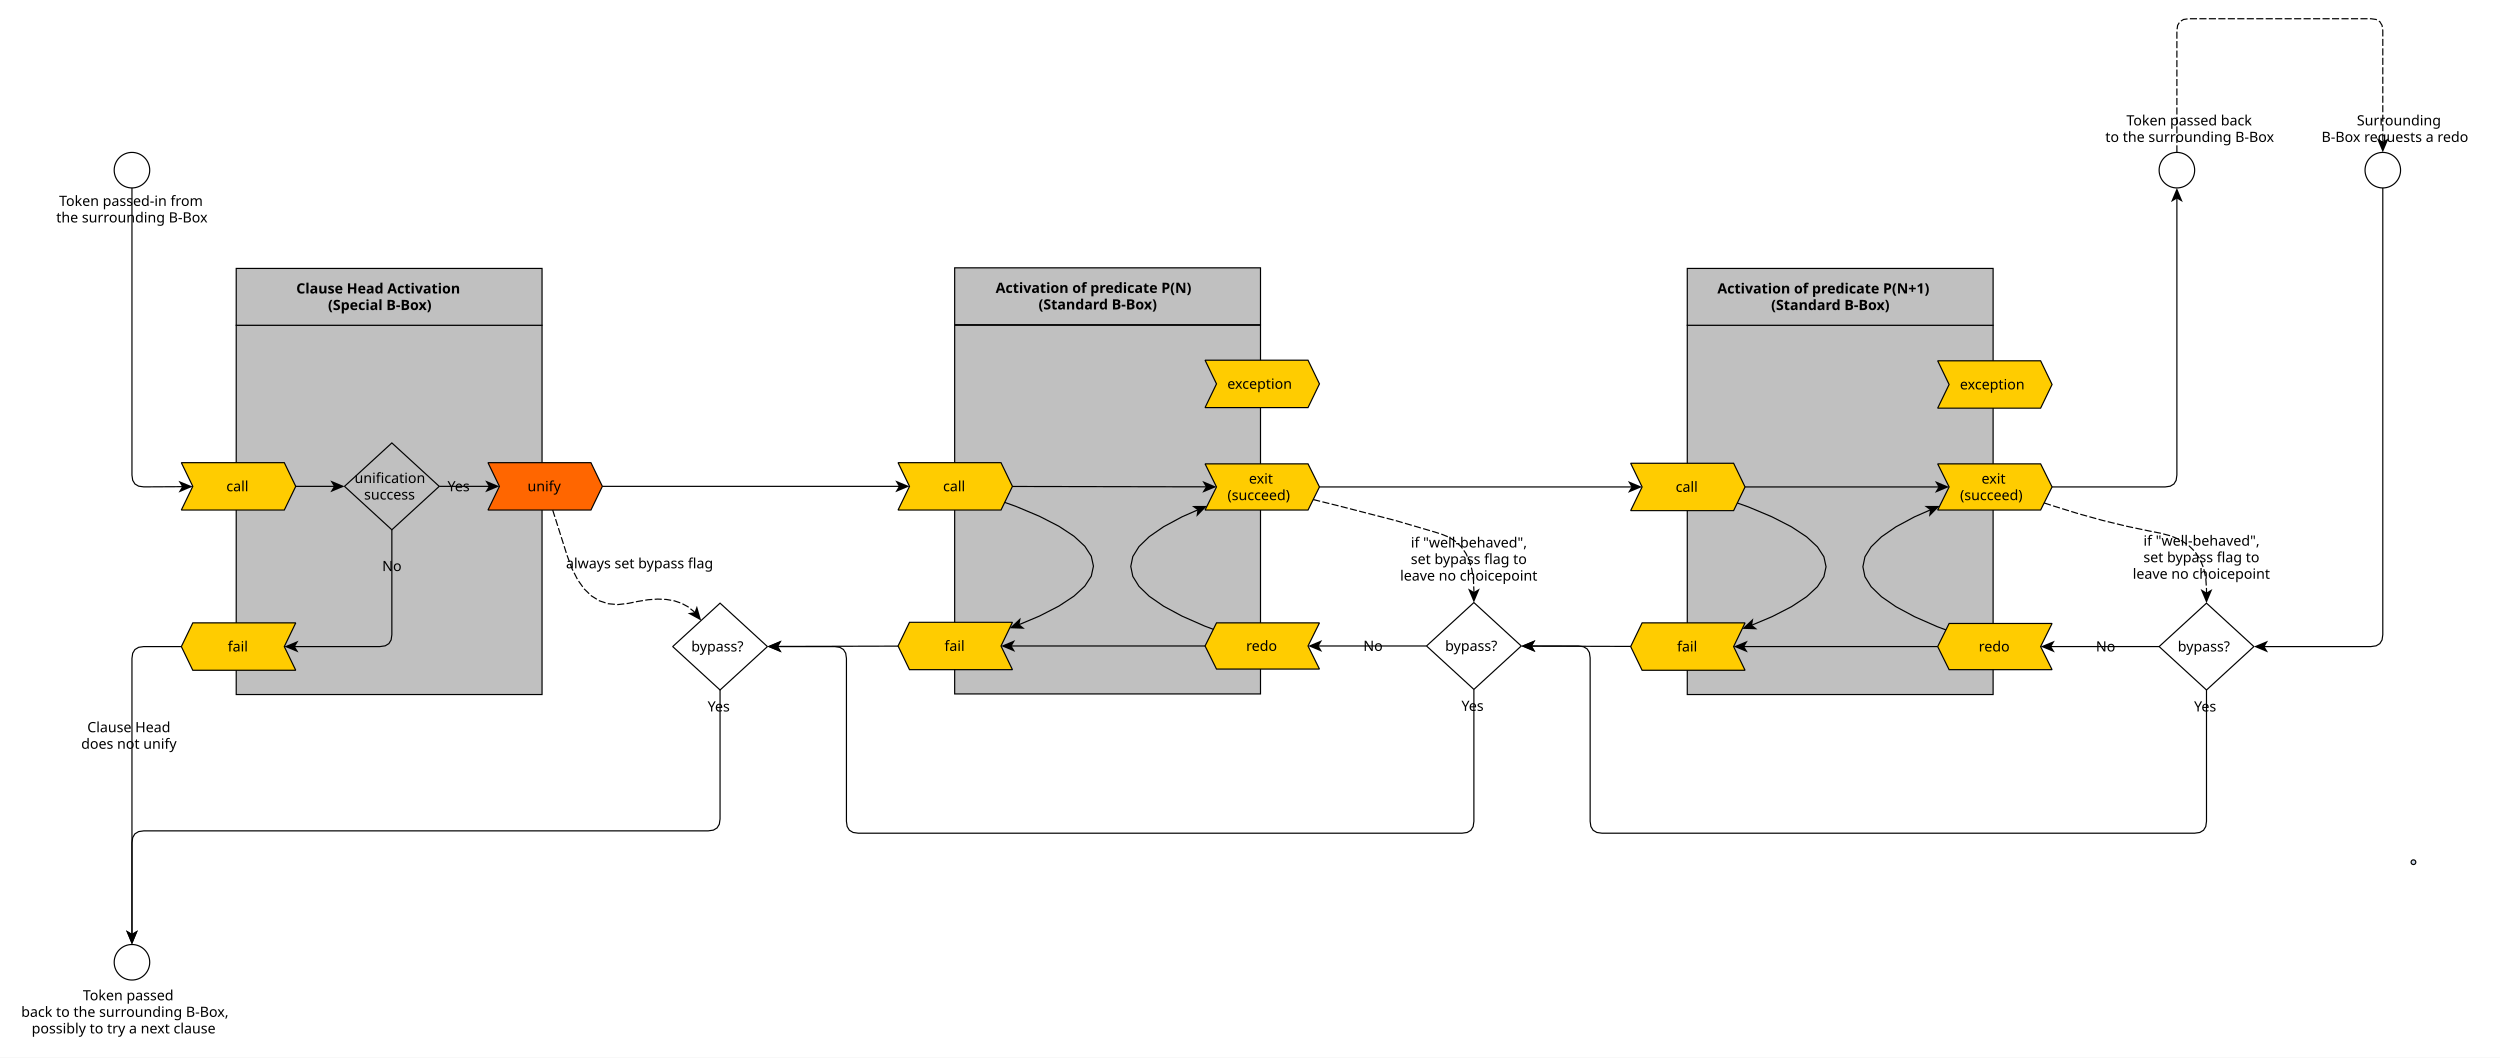
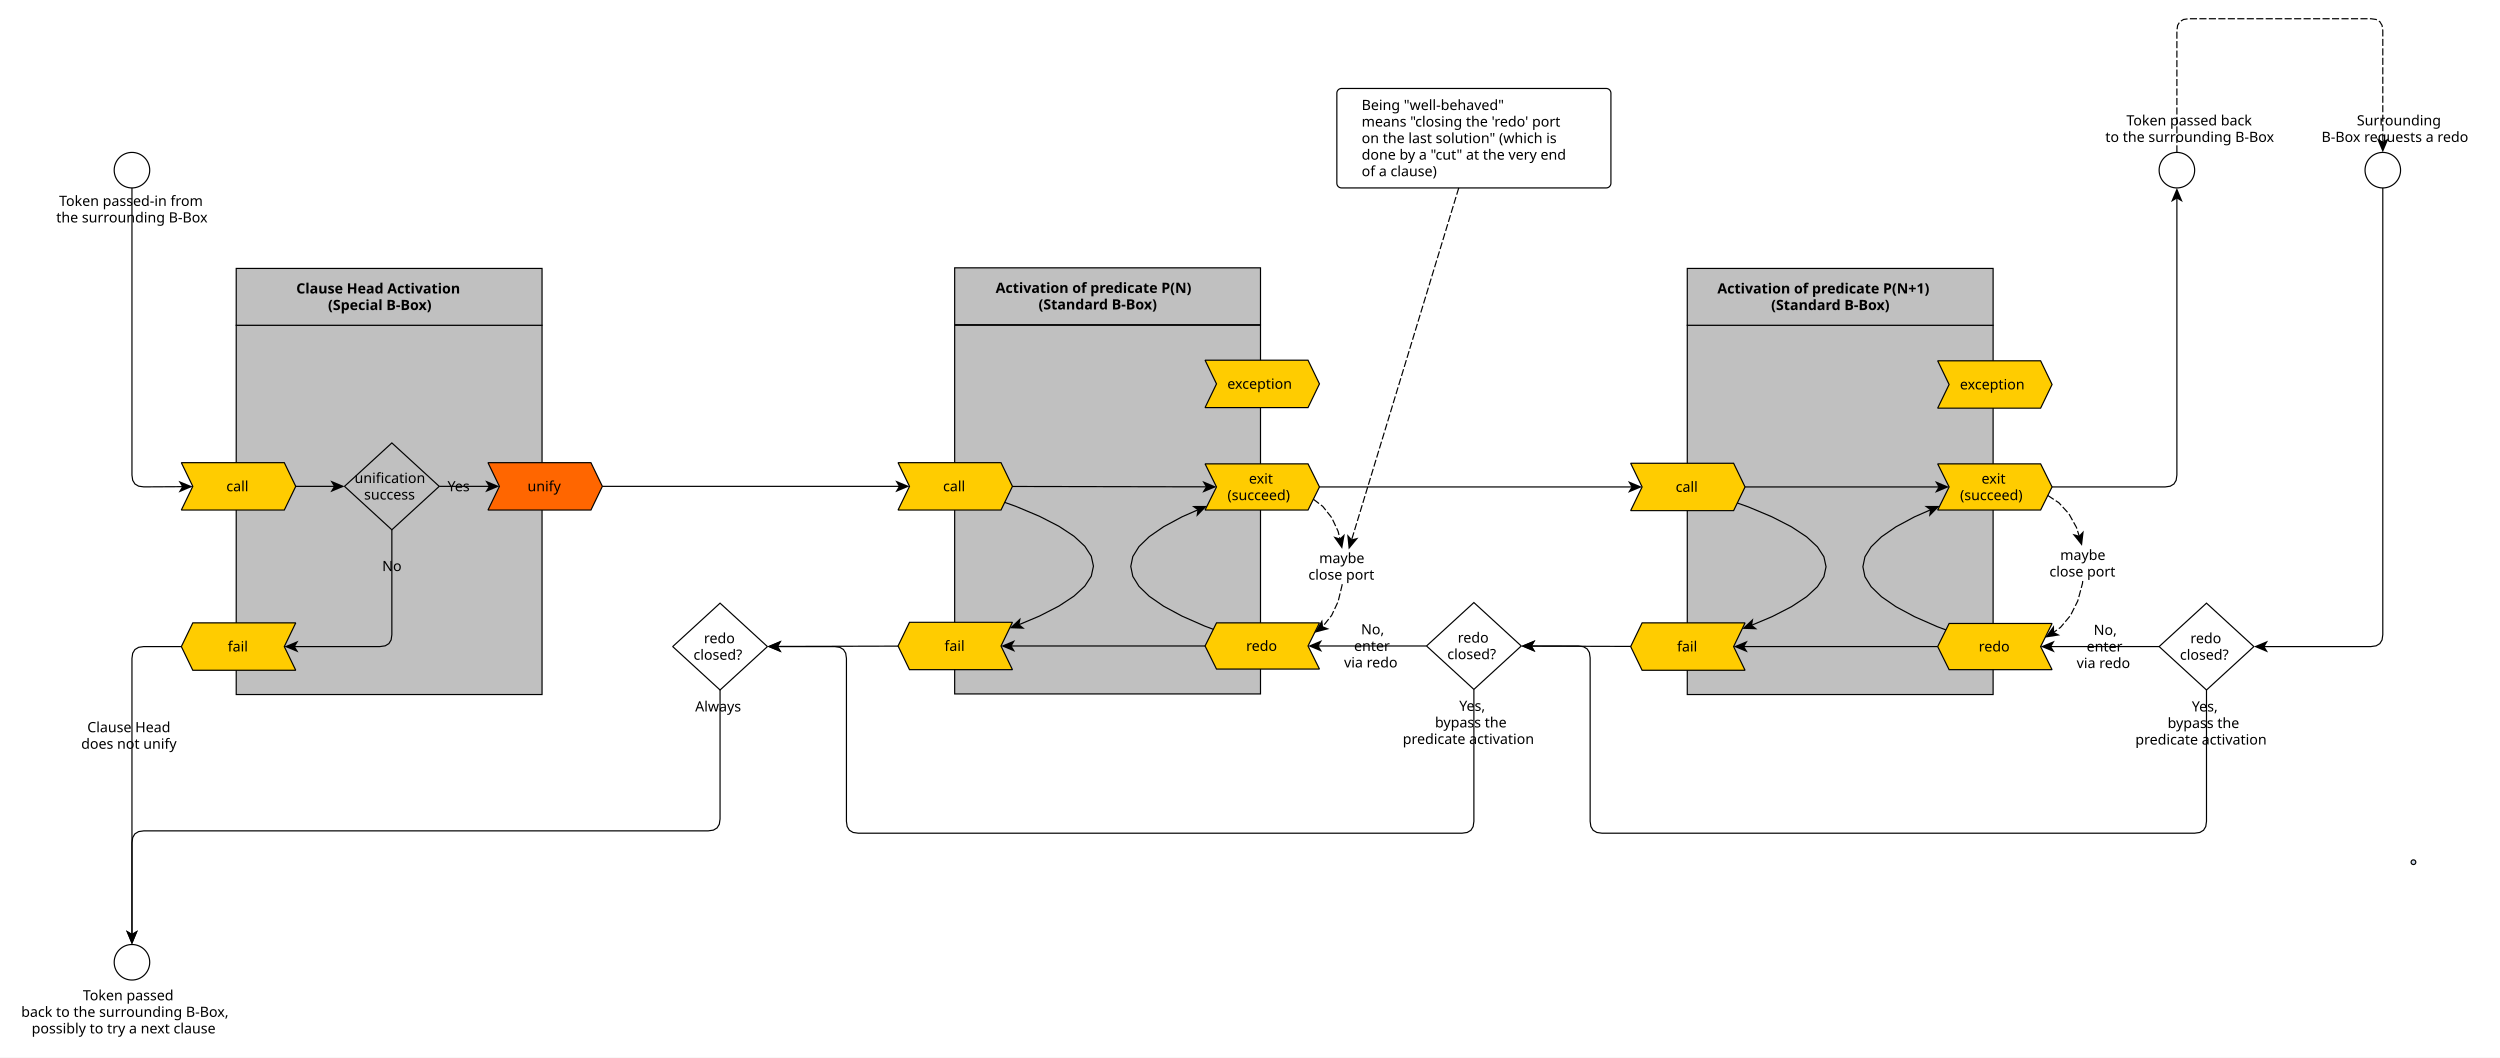
<svg xmlns="http://www.w3.org/2000/svg" fill-opacity="1" color-rendering="auto" color-interpolation="auto" text-rendering="auto" stroke="black" stroke-linecap="square" width="2111" stroke-miterlimit="10" shape-rendering="auto" stroke-opacity="1" fill="black" stroke-dasharray="none" font-weight="normal" stroke-width="1" height="893" font-family="'Dialog'" font-style="normal" stroke-linejoin="miter" font-size="12px" stroke-dashoffset="0" image-rendering="auto">
  <defs id="genericDefs" />
  <g>
    <defs id="defs1">
      <linearGradient x1="457.12" gradientUnits="userSpaceOnUse" x2="715.367" y1="-833.341" y2="-522.035" id="linearGradient1" spreadMethod="reflect">
        <stop stop-opacity="1" stop-color="silver" offset="0%" />
        <stop stop-opacity="1" stop-color="silver" offset="100%" />
      </linearGradient>
      <linearGradient x1="457.12" gradientUnits="userSpaceOnUse" x2="715.367" y1="-881.841" y2="-833.841" id="linearGradient2" spreadMethod="reflect">
        <stop stop-opacity="1" stop-color="silver" offset="0%" />
        <stop stop-opacity="1" stop-color="silver" offset="100%" />
      </linearGradient>
      <linearGradient x1="1679.421" gradientUnits="userSpaceOnUse" x2="1698.421" y1="-381.962" y2="-377.962" id="linearGradient3" spreadMethod="reflect">
        <stop stop-opacity="1" stop-color="rgb(232,238,247)" offset="0%" />
        <stop stop-opacity="1" stop-color="rgb(183,201,227)" offset="100%" />
      </linearGradient>
      <linearGradient x1="-149.541" gradientUnits="userSpaceOnUse" x2="108.706" y1="-833.341" y2="-521.535" id="linearGradient4" spreadMethod="reflect">
        <stop stop-opacity="1" stop-color="silver" offset="0%" />
        <stop stop-opacity="1" stop-color="silver" offset="100%" />
      </linearGradient>
      <linearGradient x1="-149.541" gradientUnits="userSpaceOnUse" x2="108.706" y1="-881.341" y2="-833.341" id="linearGradient5" spreadMethod="reflect">
        <stop stop-opacity="1" stop-color="silver" offset="0%" />
        <stop stop-opacity="1" stop-color="silver" offset="100%" />
      </linearGradient>
      <linearGradient x1="1075.733" gradientUnits="userSpaceOnUse" x2="1333.98" y1="-833.341" y2="-521.535" id="linearGradient6" spreadMethod="reflect">
        <stop stop-opacity="1" stop-color="silver" offset="0%" />
        <stop stop-opacity="1" stop-color="silver" offset="100%" />
      </linearGradient>
      <linearGradient x1="1075.733" gradientUnits="userSpaceOnUse" x2="1333.98" y1="-881.341" y2="-833.341" id="linearGradient7" spreadMethod="reflect">
        <stop stop-opacity="1" stop-color="silver" offset="0%" />
        <stop stop-opacity="1" stop-color="silver" offset="100%" />
      </linearGradient>
      <clipPath clipPathUnits="userSpaceOnUse" id="clipPath1">
        <path d="M0 0 L2111 0 L2111 893 L0 893 L0 0 Z" />
      </clipPath>
      <clipPath clipPathUnits="userSpaceOnUse" id="clipPath2">
        <path d="M-349 -1108 L1762 -1108 L1762 -215 L-349 -215 L-349 -1108 Z" />
      </clipPath>
    </defs>
    <g fill="white" text-rendering="geometricPrecision" shape-rendering="geometricPrecision" transform="translate(349,1108)" stroke="white">
      <rect x="-349" width="2111" height="893" y="-1108" clip-path="url(#clipPath2)" stroke="none" />
    </g>
    <g fill="url(#linearGradient1)" text-rendering="geometricPrecision" shape-rendering="geometricPrecision" transform="matrix(1,0,0,1,349,1108)" stroke="url(#linearGradient1)">
      <path d="M457.12 -833.341 L715.367 -833.341 L715.367 -522.035 L457.12 -522.035 Z" stroke="none" clip-path="url(#clipPath2)" />
    </g>
    <g text-rendering="geometricPrecision" stroke-miterlimit="1.45" shape-rendering="geometricPrecision" transform="matrix(1,0,0,1,349,1108)" stroke-linecap="butt">
      <path fill="none" d="M457.12 -833.341 L715.367 -833.341 L715.367 -522.035 L457.12 -522.035 Z" clip-path="url(#clipPath2)" />
    </g>
    <g fill="url(#linearGradient2)" text-rendering="geometricPrecision" shape-rendering="geometricPrecision" transform="matrix(1,0,0,1,349,1108)" stroke="url(#linearGradient2)">
      <path d="M457.12 -881.841 L715.367 -881.841 L715.367 -833.841 L457.12 -833.841 Z" stroke="none" clip-path="url(#clipPath2)" />
    </g>
    <g text-rendering="geometricPrecision" stroke-miterlimit="1.45" shape-rendering="geometricPrecision" transform="matrix(1,0,0,1,349,1108)" stroke-linecap="butt">
      <path fill="none" d="M457.12 -881.841 L715.367 -881.841 L715.367 -833.841 L457.12 -833.841 Z" clip-path="url(#clipPath2)" />
      <text x="491.72" y="-860.671" clip-path="url(#clipPath2)" font-family="sans-serif" stroke="none" font-weight="bold" xml:space="preserve">Activation of predicate P(N)</text>
      <text x="527.934" y="-846.702" clip-path="url(#clipPath2)" font-family="sans-serif" stroke="none" font-weight="bold" xml:space="preserve">(Standard B-Box)</text>
    </g>
    <g fill="url(#linearGradient3)" text-rendering="geometricPrecision" shape-rendering="geometricPrecision" transform="matrix(1,0,0,1,349,1108)" stroke="url(#linearGradient3)">
      <circle r="2" clip-path="url(#clipPath2)" cx="1688.921" cy="-379.962" stroke="none" />
    </g>
    <g text-rendering="geometricPrecision" stroke-miterlimit="1.45" shape-rendering="geometricPrecision" transform="matrix(1,0,0,1,349,1108)" stroke-linecap="butt">
      <circle fill="none" r="2" clip-path="url(#clipPath2)" cx="1688.921" cy="-379.962" />
    </g>
    <g fill="url(#linearGradient4)" text-rendering="geometricPrecision" shape-rendering="geometricPrecision" transform="matrix(1,0,0,1,349,1108)" stroke="url(#linearGradient4)">
      <path d="M-149.541 -833.341 L108.706 -833.341 L108.706 -521.535 L-149.541 -521.535 Z" stroke="none" clip-path="url(#clipPath2)" />
    </g>
    <g text-rendering="geometricPrecision" stroke-miterlimit="1.45" shape-rendering="geometricPrecision" transform="matrix(1,0,0,1,349,1108)" stroke-linecap="butt">
      <path fill="none" d="M-149.541 -833.341 L108.706 -833.341 L108.706 -521.535 L-149.541 -521.535 Z" clip-path="url(#clipPath2)" />
    </g>
    <g fill="url(#linearGradient5)" text-rendering="geometricPrecision" shape-rendering="geometricPrecision" transform="matrix(1,0,0,1,349,1108)" stroke="url(#linearGradient5)">
      <path d="M-149.541 -881.341 L108.706 -881.341 L108.706 -833.341 L-149.541 -833.341 Z" stroke="none" clip-path="url(#clipPath2)" />
    </g>
    <g text-rendering="geometricPrecision" stroke-miterlimit="1.45" shape-rendering="geometricPrecision" transform="matrix(1,0,0,1,349,1108)" stroke-linecap="butt">
      <path fill="none" d="M-149.541 -881.341 L108.706 -881.341 L108.706 -833.341 L-149.541 -833.341 Z" clip-path="url(#clipPath2)" />
      <text x="-98.854" y="-860.171" clip-path="url(#clipPath2)" font-family="sans-serif" stroke="none" font-weight="bold" xml:space="preserve">Clause Head Activation</text>
      <text x="-72.024" y="-846.202" clip-path="url(#clipPath2)" font-family="sans-serif" stroke="none" font-weight="bold" xml:space="preserve">(Special B-Box)</text>
    </g>
    <g fill="rgb(255,102,0)" text-rendering="geometricPrecision" shape-rendering="geometricPrecision" transform="matrix(1,0,0,1,349,1108)" stroke="rgb(255,102,0)">
      <path d="M63.048 -717.322 L149.982 -717.322 L159.641 -697.322 L149.982 -677.322 L63.048 -677.322 L72.707 -697.322 Z" fill-rule="evenodd" clip-path="url(#clipPath2)" stroke="none" />
    </g>
    <g text-rendering="geometricPrecision" stroke-miterlimit="1.45" shape-rendering="geometricPrecision" transform="matrix(1,0,0,1,349,1108)" stroke-linecap="butt">
      <path fill="none" d="M63.048 -717.322 L149.982 -717.322 L159.641 -697.322 L149.982 -677.322 L63.048 -677.322 L72.707 -697.322 Z" fill-rule="evenodd" clip-path="url(#clipPath2)" />
      <text x="96.409" xml:space="preserve" y="-693.168" clip-path="url(#clipPath2)" font-family="sans-serif" stroke="none">unify</text>
    </g>
    <g fill="rgb(255,204,0)" text-rendering="geometricPrecision" shape-rendering="geometricPrecision" transform="matrix(1,0,0,1,349,1108)" stroke="rgb(255,204,0)">
      <path d="M-195.873 -717.322 L-108.939 -717.322 L-99.279 -697.322 L-108.939 -677.322 L-195.873 -677.322 L-186.213 -697.322 Z" fill-rule="evenodd" clip-path="url(#clipPath2)" stroke="none" />
    </g>
    <g text-rendering="geometricPrecision" stroke-miterlimit="1.45" shape-rendering="geometricPrecision" transform="matrix(1,0,0,1,349,1108)" stroke-linecap="butt">
      <path fill="none" d="M-195.873 -717.322 L-108.939 -717.322 L-99.279 -697.322 L-108.939 -677.322 L-195.873 -677.322 L-186.213 -697.322 Z" fill-rule="evenodd" clip-path="url(#clipPath2)" />
      <text x="-157.886" xml:space="preserve" y="-693.168" clip-path="url(#clipPath2)" font-family="sans-serif" stroke="none">call</text>
    </g>
    <g fill="rgb(255,204,0)" text-rendering="geometricPrecision" shape-rendering="geometricPrecision" transform="matrix(1,0,0,1,349,1108)" stroke="rgb(255,204,0)">
      <path d="M-186.213 -582.032 L-99.279 -582.032 L-108.939 -562.032 L-99.279 -542.032 L-186.213 -542.032 L-195.873 -562.032 Z" fill-rule="evenodd" clip-path="url(#clipPath2)" stroke="none" />
    </g>
    <g text-rendering="geometricPrecision" stroke-miterlimit="1.45" shape-rendering="geometricPrecision" transform="matrix(1,0,0,1,349,1108)" stroke-linecap="butt">
      <path fill="none" d="M-186.213 -582.032 L-99.279 -582.032 L-108.939 -562.032 L-99.279 -542.032 L-186.213 -542.032 L-195.873 -562.032 Z" fill-rule="evenodd" clip-path="url(#clipPath2)" />
      <text x="-156.699" xml:space="preserve" y="-557.878" clip-path="url(#clipPath2)" font-family="sans-serif" stroke="none">fail</text>
      <circle fill="none" r="15" clip-path="url(#clipPath2)" cx="-237.577" cy="-964.306" />
      <circle fill="none" r="15" clip-path="url(#clipPath2)" cx="-237.577" cy="-295.457" />
      <text x="-279.027" xml:space="preserve" y="-263.318" clip-path="url(#clipPath2)" font-family="sans-serif" stroke="none">Token passed</text>
      <text x="-331.087" xml:space="preserve" y="-249.35" clip-path="url(#clipPath2)" font-family="sans-serif" stroke="none">back to the surrounding B-Box,</text>
      <text x="-322.269" xml:space="preserve" y="-235.381" clip-path="url(#clipPath2)" font-family="sans-serif" stroke="none">possibly to try a next clause</text>
    </g>
    <g text-rendering="geometricPrecision" stroke-miterlimit="1.45" shape-rendering="geometricPrecision" transform="matrix(1,0,0,1,349,1108)" stroke-linecap="butt">
      <path fill="none" d="M259.011 -598.701 L299.011 -562.032 L259.011 -525.364 L219.011 -562.032 Z" clip-path="url(#clipPath2)" />
-       <text x="234.73" xml:space="preserve" y="-557.878" clip-path="url(#clipPath2)" font-family="sans-serif" stroke="none">bypass?</text>
+       <text x="245.374" xml:space="preserve" y="-564.862" clip-path="url(#clipPath2)" font-family="sans-serif" stroke="none">redo</text>
+       <text x="236.564" xml:space="preserve" y="-550.894" clip-path="url(#clipPath2)" font-family="sans-serif" stroke="none">closed?</text>
    </g>
    <g fill="rgb(255,204,0)" text-rendering="geometricPrecision" shape-rendering="geometricPrecision" transform="matrix(1,0,0,1,349,1108)" stroke="rgb(255,204,0)">
      <path d="M409.317 -717.322 L496.251 -717.322 L505.91 -697.322 L496.251 -677.322 L409.317 -677.322 L418.976 -697.322 Z" fill-rule="evenodd" clip-path="url(#clipPath2)" stroke="none" />
    </g>
    <g text-rendering="geometricPrecision" stroke-miterlimit="1.45" shape-rendering="geometricPrecision" transform="matrix(1,0,0,1,349,1108)" stroke-linecap="butt">
      <path fill="none" d="M409.317 -717.322 L496.251 -717.322 L505.91 -697.322 L496.251 -677.322 L409.317 -677.322 L418.976 -697.322 Z" fill-rule="evenodd" clip-path="url(#clipPath2)" />
      <text x="447.304" xml:space="preserve" y="-693.168" clip-path="url(#clipPath2)" font-family="sans-serif" stroke="none">call</text>
    </g>
    <g fill="rgb(255,204,0)" text-rendering="geometricPrecision" shape-rendering="geometricPrecision" transform="matrix(1,0,0,1,349,1108)" stroke="rgb(255,204,0)">
      <path d="M418.976 -582.532 L505.91 -582.532 L496.251 -562.532 L505.91 -542.532 L418.976 -542.532 L409.317 -562.532 Z" fill-rule="evenodd" clip-path="url(#clipPath2)" stroke="none" />
    </g>
    <g text-rendering="geometricPrecision" stroke-miterlimit="1.45" shape-rendering="geometricPrecision" transform="matrix(1,0,0,1,349,1108)" stroke-linecap="butt">
      <path fill="none" d="M418.976 -582.532 L505.91 -582.532 L496.251 -562.532 L505.91 -542.532 L418.976 -542.532 L409.317 -562.532 Z" fill-rule="evenodd" clip-path="url(#clipPath2)" />
      <text x="448.49" xml:space="preserve" y="-558.378" clip-path="url(#clipPath2)" font-family="sans-serif" stroke="none">fail</text>
    </g>
    <g fill="rgb(255,204,0)" text-rendering="geometricPrecision" shape-rendering="geometricPrecision" transform="matrix(1,0,0,1,349,1108)" stroke="rgb(255,204,0)">
      <path d="M668.555 -716.322 L755.489 -716.322 L765.148 -696.822 L755.489 -677.322 L668.555 -677.322 L678.214 -696.822 Z" fill-rule="evenodd" clip-path="url(#clipPath2)" stroke="none" />
    </g>
    <g text-rendering="geometricPrecision" stroke-miterlimit="1.45" shape-rendering="geometricPrecision" transform="matrix(1,0,0,1,349,1108)" stroke-linecap="butt">
      <path fill="none" d="M668.555 -716.322 L755.489 -716.322 L765.148 -696.822 L755.489 -677.322 L668.555 -677.322 L678.214 -696.822 Z" fill-rule="evenodd" clip-path="url(#clipPath2)" />
      <text x="705.59" xml:space="preserve" y="-699.652" clip-path="url(#clipPath2)" font-family="sans-serif" stroke="none">exit</text>
      <text x="687.452" xml:space="preserve" y="-685.684" clip-path="url(#clipPath2)" font-family="sans-serif" stroke="none">(succeed)</text>
    </g>
    <g fill="rgb(255,204,0)" text-rendering="geometricPrecision" shape-rendering="geometricPrecision" transform="matrix(1,0,0,1,349,1108)" stroke="rgb(255,204,0)">
      <path d="M678.214 -582.032 L765.148 -582.032 L755.489 -562.532 L765.148 -543.032 L678.214 -543.032 L668.555 -562.532 Z" fill-rule="evenodd" clip-path="url(#clipPath2)" stroke="none" />
    </g>
    <g text-rendering="geometricPrecision" stroke-miterlimit="1.45" shape-rendering="geometricPrecision" transform="matrix(1,0,0,1,349,1108)" stroke-linecap="butt">
      <path fill="none" d="M678.214 -582.032 L765.148 -582.032 L755.489 -562.532 L765.148 -543.032 L678.214 -543.032 L668.555 -562.532 Z" fill-rule="evenodd" clip-path="url(#clipPath2)" />
      <text x="703.214" xml:space="preserve" y="-558.378" clip-path="url(#clipPath2)" font-family="sans-serif" stroke="none">redo</text>
    </g>
    <g text-rendering="geometricPrecision" stroke-miterlimit="1.45" shape-rendering="geometricPrecision" transform="matrix(1,0,0,1,349,1108)" stroke-linecap="butt">
      <path fill="none" d="M895.55 -599.201 L935.55 -562.532 L895.55 -525.864 L855.55 -562.532 Z" clip-path="url(#clipPath2)" />
-       <text x="871.269" xml:space="preserve" y="-558.378" clip-path="url(#clipPath2)" font-family="sans-serif" stroke="none">bypass?</text>
+       <text x="881.912" xml:space="preserve" y="-565.362" clip-path="url(#clipPath2)" font-family="sans-serif" stroke="none">redo</text>
+       <text x="873.102" xml:space="preserve" y="-551.394" clip-path="url(#clipPath2)" font-family="sans-serif" stroke="none">closed?</text>
    </g>
    <g text-rendering="geometricPrecision" stroke-miterlimit="1.45" shape-rendering="geometricPrecision" transform="matrix(1,0,0,1,349,1108)" stroke-linecap="butt">
      <path fill="none" d="M-18.116 -733.991 L21.884 -697.322 L-18.116 -660.654 L-58.116 -697.322 Z" clip-path="url(#clipPath2)" />
      <text x="-49.636" xml:space="preserve" y="-700.152" clip-path="url(#clipPath2)" font-family="sans-serif" stroke="none">unification</text>
      <text x="-41.586" xml:space="preserve" y="-686.184" clip-path="url(#clipPath2)" font-family="sans-serif" stroke="none">success</text>
    </g>
    <g fill="url(#linearGradient6)" text-rendering="geometricPrecision" shape-rendering="geometricPrecision" transform="matrix(1,0,0,1,349,1108)" stroke="url(#linearGradient6)">
      <path d="M1075.733 -833.341 L1333.98 -833.341 L1333.98 -521.535 L1075.733 -521.535 Z" stroke="none" clip-path="url(#clipPath2)" />
    </g>
    <g text-rendering="geometricPrecision" stroke-miterlimit="1.45" shape-rendering="geometricPrecision" transform="matrix(1,0,0,1,349,1108)" stroke-linecap="butt">
      <path fill="none" d="M1075.733 -833.341 L1333.98 -833.341 L1333.98 -521.535 L1075.733 -521.535 Z" clip-path="url(#clipPath2)" />
    </g>
    <g fill="url(#linearGradient7)" text-rendering="geometricPrecision" shape-rendering="geometricPrecision" transform="matrix(1,0,0,1,349,1108)" stroke="url(#linearGradient7)">
      <path d="M1075.733 -881.341 L1333.98 -881.341 L1333.98 -833.341 L1075.733 -833.341 Z" stroke="none" clip-path="url(#clipPath2)" />
    </g>
    <g text-rendering="geometricPrecision" stroke-miterlimit="1.45" shape-rendering="geometricPrecision" transform="matrix(1,0,0,1,349,1108)" stroke-linecap="butt">
      <path fill="none" d="M1075.733 -881.341 L1333.98 -881.341 L1333.98 -833.341 L1075.733 -833.341 Z" clip-path="url(#clipPath2)" />
      <text x="1101.131" y="-860.171" clip-path="url(#clipPath2)" font-family="sans-serif" stroke="none" font-weight="bold" xml:space="preserve">Activation of predicate P(N+1)</text>
      <text x="1146.547" y="-846.202" clip-path="url(#clipPath2)" font-family="sans-serif" stroke="none" font-weight="bold" xml:space="preserve">(Standard B-Box)</text>
    </g>
    <g fill="rgb(255,204,0)" text-rendering="geometricPrecision" shape-rendering="geometricPrecision" transform="matrix(1,0,0,1,349,1108)" stroke="rgb(255,204,0)">
      <path d="M1027.929 -716.822 L1114.864 -716.822 L1124.523 -696.822 L1114.864 -676.822 L1027.929 -676.822 L1037.589 -696.822 Z" fill-rule="evenodd" clip-path="url(#clipPath2)" stroke="none" />
    </g>
    <g text-rendering="geometricPrecision" stroke-miterlimit="1.45" shape-rendering="geometricPrecision" transform="matrix(1,0,0,1,349,1108)" stroke-linecap="butt">
      <path fill="none" d="M1027.929 -716.822 L1114.864 -716.822 L1124.523 -696.822 L1114.864 -676.822 L1027.929 -676.822 L1037.589 -696.822 Z" fill-rule="evenodd" clip-path="url(#clipPath2)" />
      <text x="1065.917" xml:space="preserve" y="-692.668" clip-path="url(#clipPath2)" font-family="sans-serif" stroke="none">call</text>
    </g>
    <g fill="rgb(255,204,0)" text-rendering="geometricPrecision" shape-rendering="geometricPrecision" transform="matrix(1,0,0,1,349,1108)" stroke="rgb(255,204,0)">
      <path d="M1037.589 -582.032 L1124.523 -582.032 L1114.864 -562.032 L1124.523 -542.032 L1037.589 -542.032 L1027.929 -562.032 Z" fill-rule="evenodd" clip-path="url(#clipPath2)" stroke="none" />
    </g>
    <g text-rendering="geometricPrecision" stroke-miterlimit="1.45" shape-rendering="geometricPrecision" transform="matrix(1,0,0,1,349,1108)" stroke-linecap="butt">
      <path fill="none" d="M1037.589 -582.032 L1124.523 -582.032 L1114.864 -562.032 L1124.523 -542.032 L1037.589 -542.032 L1027.929 -562.032 Z" fill-rule="evenodd" clip-path="url(#clipPath2)" />
      <text x="1067.103" xml:space="preserve" y="-557.878" clip-path="url(#clipPath2)" font-family="sans-serif" stroke="none">fail</text>
    </g>
    <g fill="rgb(255,204,0)" text-rendering="geometricPrecision" shape-rendering="geometricPrecision" transform="matrix(1,0,0,1,349,1108)" stroke="rgb(255,204,0)">
      <path d="M1287.168 -716.322 L1374.102 -716.322 L1383.761 -696.822 L1374.102 -677.322 L1287.168 -677.322 L1296.827 -696.822 Z" fill-rule="evenodd" clip-path="url(#clipPath2)" stroke="none" />
    </g>
    <g text-rendering="geometricPrecision" stroke-miterlimit="1.45" shape-rendering="geometricPrecision" transform="matrix(1,0,0,1,349,1108)" stroke-linecap="butt">
      <path fill="none" d="M1287.168 -716.322 L1374.102 -716.322 L1383.761 -696.822 L1374.102 -677.322 L1287.168 -677.322 L1296.827 -696.822 Z" fill-rule="evenodd" clip-path="url(#clipPath2)" />
      <text x="1324.203" xml:space="preserve" y="-699.652" clip-path="url(#clipPath2)" font-family="sans-serif" stroke="none">exit</text>
      <text x="1306.065" xml:space="preserve" y="-685.684" clip-path="url(#clipPath2)" font-family="sans-serif" stroke="none">(succeed)</text>
    </g>
    <g fill="rgb(255,204,0)" text-rendering="geometricPrecision" shape-rendering="geometricPrecision" transform="matrix(1,0,0,1,349,1108)" stroke="rgb(255,204,0)">
      <path d="M1296.827 -581.532 L1383.761 -581.532 L1374.102 -562.032 L1383.761 -542.532 L1296.827 -542.532 L1287.168 -562.032 Z" fill-rule="evenodd" clip-path="url(#clipPath2)" stroke="none" />
    </g>
    <g text-rendering="geometricPrecision" stroke-miterlimit="1.45" shape-rendering="geometricPrecision" transform="matrix(1,0,0,1,349,1108)" stroke-linecap="butt">
      <path fill="none" d="M1296.827 -581.532 L1383.761 -581.532 L1374.102 -562.032 L1383.761 -542.532 L1296.827 -542.532 L1287.168 -562.032 Z" fill-rule="evenodd" clip-path="url(#clipPath2)" />
      <text x="1321.827" xml:space="preserve" y="-557.878" clip-path="url(#clipPath2)" font-family="sans-serif" stroke="none">redo</text>
    </g>
    <g text-rendering="geometricPrecision" stroke-miterlimit="1.45" shape-rendering="geometricPrecision" transform="matrix(1,0,0,1,349,1108)" stroke-linecap="butt">
      <path fill="none" d="M1514.163 -598.701 L1554.163 -562.032 L1514.163 -525.364 L1474.163 -562.032 Z" clip-path="url(#clipPath2)" />
-       <text x="1489.881" xml:space="preserve" y="-557.878" clip-path="url(#clipPath2)" font-family="sans-serif" stroke="none">bypass?</text>
+       <text x="1500.525" xml:space="preserve" y="-564.862" clip-path="url(#clipPath2)" font-family="sans-serif" stroke="none">redo</text>
+       <text x="1491.716" xml:space="preserve" y="-550.894" clip-path="url(#clipPath2)" font-family="sans-serif" stroke="none">closed?</text>
    </g>
    <g text-rendering="geometricPrecision" stroke-miterlimit="1.45" shape-rendering="geometricPrecision" transform="matrix(1,0,0,1,349,1108)" stroke-linecap="butt">
      <circle fill="none" r="15" clip-path="url(#clipPath2)" cx="1489.163" cy="-964.306" />
      <text x="1446.547" xml:space="preserve" y="-1002.105" clip-path="url(#clipPath2)" font-family="sans-serif" stroke="none">Token passed back</text>
      <text x="1428.726" xml:space="preserve" y="-988.136" clip-path="url(#clipPath2)" font-family="sans-serif" stroke="none">to the surrounding B-Box</text>
      <circle fill="none" r="15" clip-path="url(#clipPath2)" cx="1663.034" cy="-964.306" />
      <text x="1641.126" xml:space="preserve" y="-1002.105" clip-path="url(#clipPath2)" font-family="sans-serif" stroke="none">Surrounding</text>
      <text x="1611.313" xml:space="preserve" y="-988.136" clip-path="url(#clipPath2)" font-family="sans-serif" stroke="none">B-Box requests a redo</text>
    </g>
    <g fill="rgb(255,204,0)" text-rendering="geometricPrecision" shape-rendering="geometricPrecision" transform="matrix(1,0,0,1,349,1108)" stroke="rgb(255,204,0)">
      <path d="M668.555 -803.841 L755.489 -803.841 L765.148 -783.841 L755.489 -763.841 L668.555 -763.841 L678.214 -783.841 Z" fill-rule="evenodd" clip-path="url(#clipPath2)" stroke="none" />
    </g>
    <g text-rendering="geometricPrecision" stroke-miterlimit="1.45" shape-rendering="geometricPrecision" transform="matrix(1,0,0,1,349,1108)" stroke-linecap="butt">
      <path fill="none" d="M668.555 -803.841 L755.489 -803.841 L765.148 -783.841 L755.489 -763.841 L668.555 -763.841 L678.214 -783.841 Z" fill-rule="evenodd" clip-path="url(#clipPath2)" />
      <text x="687.317" xml:space="preserve" y="-779.687" clip-path="url(#clipPath2)" font-family="sans-serif" stroke="none">exception</text>
    </g>
    <g fill="rgb(255,204,0)" text-rendering="geometricPrecision" shape-rendering="geometricPrecision" transform="matrix(1,0,0,1,349,1108)" stroke="rgb(255,204,0)">
      <path d="M1287.168 -803.341 L1374.102 -803.341 L1383.761 -783.341 L1374.102 -763.341 L1287.168 -763.341 L1296.827 -783.341 Z" fill-rule="evenodd" clip-path="url(#clipPath2)" stroke="none" />
    </g>
    <g text-rendering="geometricPrecision" stroke-miterlimit="1.45" shape-rendering="geometricPrecision" transform="matrix(1,0,0,1,349,1108)" stroke-linecap="butt">
      <path fill="none" d="M1287.168 -803.341 L1374.102 -803.341 L1383.761 -783.341 L1374.102 -763.341 L1287.168 -763.341 L1296.827 -783.341 Z" fill-rule="evenodd" clip-path="url(#clipPath2)" />
      <text x="1305.93" xml:space="preserve" y="-779.187" clip-path="url(#clipPath2)" font-family="sans-serif" stroke="none">exception</text>
+       <rect x="779.835" y="-1033.315" clip-path="url(#clipPath2)" fill="none" width="231.429" rx="4" ry="4" height="84.009" />
+       <text x="800.777" xml:space="preserve" y="-1015.094" clip-path="url(#clipPath2)" font-family="sans-serif" stroke="none">Being "well-behaved"</text>
+       <text x="800.777" xml:space="preserve" y="-1001.125" clip-path="url(#clipPath2)" font-family="sans-serif" stroke="none">means "closing the 'redo' port</text>
+       <text x="800.777" xml:space="preserve" y="-987.156" clip-path="url(#clipPath2)" font-family="sans-serif" stroke="none">on the last solution" (which is</text>
+       <text x="800.777" xml:space="preserve" y="-973.188" clip-path="url(#clipPath2)" font-family="sans-serif" stroke="none">done by a "cut" at the very end</text>
+       <text x="800.777" xml:space="preserve" y="-959.219" clip-path="url(#clipPath2)" font-family="sans-serif" stroke="none">of a clause)</text>
+       <text x="764.886" xml:space="preserve" y="-632.507" clip-path="url(#clipPath2)" font-family="sans-serif" stroke="none">maybe</text>
+       <text x="755.798" xml:space="preserve" y="-618.539" clip-path="url(#clipPath2)" font-family="sans-serif" stroke="none">close port</text>
+       <text x="1390.63" xml:space="preserve" y="-635.152" clip-path="url(#clipPath2)" font-family="sans-serif" stroke="none">maybe</text>
+       <text x="1381.542" xml:space="preserve" y="-621.184" clip-path="url(#clipPath2)" font-family="sans-serif" stroke="none">close port</text>
      <path fill="none" d="M-237.577 -949.306 L-237.577 -706.822 L-236.952 -702.451 L-235.077 -699.336 L-231.953 -697.479 L-227.578 -696.878 L-194.292 -697.063" clip-path="url(#clipPath2)" />
      <path d="M-186.292 -697.107 L-198.32 -702.04 L-195.292 -697.057 L-198.264 -692.041 Z" clip-path="url(#clipPath2)" stroke="none" />
      <text x="-299.097" xml:space="preserve" y="-934.129" clip-path="url(#clipPath2)" font-family="sans-serif" stroke="none">Token passed-in from</text>
      <text x="-301.517" xml:space="preserve" y="-920.16" clip-path="url(#clipPath2)" font-family="sans-serif" stroke="none">the surrounding B-Box</text>
      <path fill="none" d="M-195.873 -562.032 L-227.577 -562.032 L-231.952 -561.407 L-235.077 -559.532 L-236.952 -556.407 L-237.577 -552.032 L-237.577 -318.457" clip-path="url(#clipPath2)" />
      <path d="M-237.577 -310.457 L-232.577 -322.457 L-237.577 -319.457 L-242.577 -322.457 Z" clip-path="url(#clipPath2)" stroke="none" />
      <text x="-275.327" xml:space="preserve" y="-489.709" clip-path="url(#clipPath2)" font-family="sans-serif" stroke="none">Clause Head</text>
      <text x="-280.45" xml:space="preserve" y="-475.74" clip-path="url(#clipPath2)" font-family="sans-serif" stroke="none">does not unify</text>
-       <path fill="none" stroke-dasharray="6,2" d="M117.693 -677.31 L129.892 -638.856 L134.017 -627.761 L138.804 -618.395 L144.252 -610.756 L150.362 -604.846 L157.133 -600.665 L164.567 -598.211 L172.662 -597.486 L181.419 -598.49 L189.497 -600.149 L198.25 -601.58 L206.333 -602.135 L213.747 -601.816 L220.491 -600.623 L226.566 -598.555 L231.971 -595.613 L236.706 -591.796 L238.006 -590.296 L238.065 -590.215" clip-path="url(#clipPath2)" />
-       <path stroke-dasharray="6,2" d="M243.061 -583.966 L239.473 -596.461 L237.441 -590.996 L231.662 -590.217 Z" clip-path="url(#clipPath2)" stroke="none" />
-       <text x="128.916" xml:space="preserve" y="-628.117" clip-path="url(#clipPath2)" font-family="sans-serif" stroke="none">always set bypass flag</text>
      <path fill="none" d="M259.011 -525.371 L259.011 -416.42 L258.386 -412.045 L256.511 -408.92 L253.386 -407.045 L249.011 -406.42 L-227.577 -406.42 L-231.952 -405.795 L-235.077 -403.92 L-236.952 -400.795 L-237.577 -396.42 L-237.577 -318.457" clip-path="url(#clipPath2)" />
      <path d="M-237.577 -310.457 L-232.577 -322.457 L-237.577 -319.457 L-242.577 -322.457 Z" clip-path="url(#clipPath2)" stroke="none" />
-       <text x="248.529" xml:space="preserve" y="-507.225" clip-path="url(#clipPath2)" font-family="sans-serif" stroke="none">Yes</text>
+       <text x="237.979" xml:space="preserve" y="-507.225" clip-path="url(#clipPath2)" font-family="sans-serif" stroke="none">Always</text>
      <path fill="none" d="M159.658 -697.322 L410.95 -697.322" clip-path="url(#clipPath2)" />
      <path d="M418.95 -697.322 L406.95 -702.322 L409.95 -697.322 L406.95 -692.322 Z" clip-path="url(#clipPath2)" stroke="none" />
      <path fill="none" d="M499.36 -683.781 L508.666 -680.474 L528.722 -672.049 L545.131 -663.625 L557.895 -655.2 L567.011 -646.776 L572.481 -638.352 L574.304 -629.927 L572.481 -621.503 L567.011 -613.078 L557.895 -604.654 L545.131 -596.23 L528.722 -587.805 L511.016 -580.368 L510.922 -580.335" clip-path="url(#clipPath2)" />
      <path d="M503.433 -577.519 L516.425 -577.062 L511.858 -580.687 L512.906 -586.422 Z" clip-path="url(#clipPath2)" stroke="none" />
      <path fill="none" d="M409.369 -562.411 L306.913 -562.153" clip-path="url(#clipPath2)" />
      <path d="M298.913 -562.133 L310.926 -557.163 L307.913 -562.155 L310.901 -567.163 Z" clip-path="url(#clipPath2)" stroke="none" />
      <path fill="none" d="M505.872 -697.229 L670.194 -696.912" clip-path="url(#clipPath2)" />
      <path d="M678.194 -696.897 L666.204 -701.92 L669.194 -696.914 L666.185 -691.92 Z" clip-path="url(#clipPath2)" stroke="none" />
      <path fill="none" d="M675.543 -576.614 L668.274 -579.318 L649.191 -587.712 L633.577 -596.105 L621.432 -604.498 L612.758 -612.891 L607.553 -621.284 L605.818 -629.677 L607.553 -638.07 L612.758 -646.463 L621.432 -654.857 L633.577 -663.25 L649.191 -671.643 L662.885 -677.666 L662.979 -677.701" clip-path="url(#clipPath2)" />
      <path d="M670.349 -680.813 L657.349 -680.751 L662.057 -677.312 L661.239 -671.538 Z" clip-path="url(#clipPath2)" stroke="none" />
      <path fill="none" d="M668.529 -562.532 L504.259 -562.532" clip-path="url(#clipPath2)" />
      <path d="M496.259 -562.532 L508.259 -557.532 L505.259 -562.532 L508.259 -567.532 Z" clip-path="url(#clipPath2)" stroke="none" />
-       <path fill="none" stroke-dasharray="6,2" d="M759.873 -686.174 L782.359 -680.608 L829.261 -668.493 L862.773 -658.68 L868.733 -656.755 L875.018 -654.123 L880.465 -650.559 L885.074 -646.062 L888.846 -640.632 L891.779 -634.271 L893.874 -626.976 L895.131 -618.75 L895.55 -609.59 L895.55 -607.158" clip-path="url(#clipPath2)" />
-       <path stroke-dasharray="6,2" d="M895.55 -599.158 L900.55 -611.158 L895.55 -608.158 L890.55 -611.158 Z" clip-path="url(#clipPath2)" stroke="none" />
-       <text x="842.308" xml:space="preserve" y="-645.684" clip-path="url(#clipPath2)" font-family="sans-serif" stroke="none">if "well-behaved",</text>
-       <text x="842.273" xml:space="preserve" y="-631.715" clip-path="url(#clipPath2)" font-family="sans-serif" stroke="none">set bypass flag to</text>
-       <text x="833.253" xml:space="preserve" y="-617.746" clip-path="url(#clipPath2)" font-family="sans-serif" stroke="none">leave no choicepoint</text>
      <path fill="none" d="M895.55 -525.828 L895.55 -414.445 L894.925 -410.07 L893.05 -406.945 L889.925 -405.07 L885.55 -404.445 L375.733 -404.445 L371.358 -405.07 L368.233 -406.945 L366.358 -410.07 L365.733 -414.445 L365.733 -552.032 L365.108 -556.407 L363.233 -559.532 L360.108 -561.407 L355.733 -562.032 L307.006 -562.032" clip-path="url(#clipPath2)" />
      <path d="M299.006 -562.032 L311.006 -557.032 L308.006 -562.032 L311.006 -567.032 Z" clip-path="url(#clipPath2)" stroke="none" />
-       <text x="885.067" xml:space="preserve" y="-507.725" clip-path="url(#clipPath2)" font-family="sans-serif" stroke="none">Yes</text>
+       <text x="883.16" xml:space="preserve" y="-507.725" clip-path="url(#clipPath2)" font-family="sans-serif" stroke="none">Yes,</text>
+       <text x="862.699" xml:space="preserve" y="-493.756" clip-path="url(#clipPath2)" font-family="sans-serif" stroke="none">bypass the</text>
+       <text x="835.465" xml:space="preserve" y="-479.788" clip-path="url(#clipPath2)" font-family="sans-serif" stroke="none">predicate activation</text>
      <path fill="none" d="M855.543 -562.532 L763.486 -562.532" clip-path="url(#clipPath2)" />
      <path d="M755.486 -562.532 L767.486 -557.532 L764.486 -562.532 L767.486 -567.532 Z" clip-path="url(#clipPath2)" stroke="none" />
-       <text x="802.19" xml:space="preserve" y="-558.378" clip-path="url(#clipPath2)" font-family="sans-serif" stroke="none">No</text>
+       <text x="800.283" xml:space="preserve" y="-572.347" clip-path="url(#clipPath2)" font-family="sans-serif" stroke="none">No,</text>
+       <text x="794.344" xml:space="preserve" y="-558.378" clip-path="url(#clipPath2)" font-family="sans-serif" stroke="none">enter</text>
+       <text x="785.909" xml:space="preserve" y="-544.409" clip-path="url(#clipPath2)" font-family="sans-serif" stroke="none">via redo</text>
      <path fill="none" d="M-99.25 -697.322 L-66.088 -697.322" clip-path="url(#clipPath2)" />
      <path d="M-58.089 -697.322 L-70.088 -702.322 L-67.088 -697.322 L-70.088 -692.322 Z" clip-path="url(#clipPath2)" stroke="none" />
      <path fill="none" d="M-18.116 -660.626 L-18.116 -572.032 L-18.741 -567.657 L-20.616 -564.532 L-23.741 -562.657 L-28.116 -562.032 L-100.921 -562.032" clip-path="url(#clipPath2)" />
      <path d="M-108.921 -562.032 L-96.921 -557.032 L-99.921 -562.032 L-96.921 -567.032 Z" clip-path="url(#clipPath2)" stroke="none" />
      <text x="-26.275" xml:space="preserve" y="-625.799" clip-path="url(#clipPath2)" font-family="sans-serif" stroke="none">No</text>
      <path fill="none" d="M21.866 -697.322 L64.678 -697.322" clip-path="url(#clipPath2)" />
      <path d="M72.678 -697.322 L60.678 -702.322 L63.678 -697.322 L60.678 -692.322 Z" clip-path="url(#clipPath2)" stroke="none" />
      <text x="28.884" xml:space="preserve" y="-693.168" clip-path="url(#clipPath2)" font-family="sans-serif" stroke="none">Yes</text>
      <path fill="none" d="M765.151 -696.822 L1029.608 -696.822" clip-path="url(#clipPath2)" />
      <path d="M1037.608 -696.822 L1025.608 -701.822 L1028.608 -696.822 L1025.608 -691.822 Z" clip-path="url(#clipPath2)" stroke="none" />
      <path fill="none" d="M1117.973 -683.281 L1127.279 -679.974 L1147.335 -671.549 L1163.745 -663.125 L1176.508 -654.7 L1185.624 -646.276 L1191.094 -637.852 L1192.917 -629.427 L1191.094 -621.003 L1185.624 -612.578 L1176.508 -604.154 L1163.745 -595.73 L1147.335 -587.305 L1129.629 -579.868 L1129.534 -579.835" clip-path="url(#clipPath2)" />
      <path d="M1122.046 -577.019 L1135.038 -576.562 L1130.471 -580.187 L1131.519 -585.922 Z" clip-path="url(#clipPath2)" stroke="none" />
      <path fill="none" d="M1028.013 -562.166 L943.425 -562.4" clip-path="url(#clipPath2)" />
      <path d="M935.425 -562.422 L947.411 -557.389 L944.425 -562.397 L947.438 -567.389 Z" clip-path="url(#clipPath2)" stroke="none" />
      <path fill="none" d="M1124.549 -696.822 L1288.819 -696.822" clip-path="url(#clipPath2)" />
      <path d="M1296.819 -696.822 L1284.819 -701.822 L1287.819 -696.822 L1284.819 -691.822 Z" clip-path="url(#clipPath2)" stroke="none" />
      <path fill="none" d="M1294.179 -576.1 L1286.707 -578.881 L1267.552 -587.305 L1251.879 -595.73 L1239.69 -604.154 L1230.983 -612.578 L1225.759 -621.003 L1224.018 -629.427 L1225.759 -637.852 L1230.983 -646.276 L1239.69 -654.7 L1251.879 -663.125 L1267.552 -671.549 L1281.497 -677.682 L1281.591 -677.717" clip-path="url(#clipPath2)" />
      <path d="M1288.965 -680.818 L1275.965 -680.776 L1280.669 -677.33 L1279.842 -671.558 Z" clip-path="url(#clipPath2)" stroke="none" />
      <path fill="none" d="M1287.142 -562.032 L1122.872 -562.032" clip-path="url(#clipPath2)" />
      <path d="M1114.872 -562.032 L1126.872 -557.032 L1123.872 -562.032 L1126.872 -567.032 Z" clip-path="url(#clipPath2)" stroke="none" />
-       <path fill="none" stroke-dasharray="6,2" d="M1377.043 -683.317 L1385.762 -680.485 L1406.22 -674.163 L1426.442 -668.567 L1446.427 -663.697 L1466.176 -659.551 L1474.901 -657.869 L1484.103 -655.475 L1492.078 -652.076 L1498.826 -647.673 L1504.347 -642.264 L1508.641 -635.851 L1511.709 -628.432 L1513.549 -620.009 L1514.163 -610.581 L1514.163 -606.681" clip-path="url(#clipPath2)" />
-       <path stroke-dasharray="6,2" d="M1514.163 -598.681 L1519.163 -610.681 L1514.163 -607.681 L1509.163 -610.681 Z" clip-path="url(#clipPath2)" stroke="none" />
-       <text x="1460.921" xml:space="preserve" y="-647.217" clip-path="url(#clipPath2)" font-family="sans-serif" stroke="none">if "well-behaved",</text>
-       <text x="1460.886" xml:space="preserve" y="-633.248" clip-path="url(#clipPath2)" font-family="sans-serif" stroke="none">set bypass flag to</text>
-       <text x="1451.866" xml:space="preserve" y="-619.279" clip-path="url(#clipPath2)" font-family="sans-serif" stroke="none">leave no choicepoint</text>
      <path fill="none" d="M1474.156 -562.032 L1382.099 -562.032" clip-path="url(#clipPath2)" />
      <path d="M1374.099 -562.032 L1386.099 -557.032 L1383.099 -562.032 L1386.099 -567.032 Z" clip-path="url(#clipPath2)" stroke="none" />
-       <text x="1420.803" xml:space="preserve" y="-557.878" clip-path="url(#clipPath2)" font-family="sans-serif" stroke="none">No</text>
+       <text x="1418.896" xml:space="preserve" y="-571.847" clip-path="url(#clipPath2)" font-family="sans-serif" stroke="none">No,</text>
+       <text x="1412.957" xml:space="preserve" y="-557.878" clip-path="url(#clipPath2)" font-family="sans-serif" stroke="none">enter</text>
+       <text x="1404.523" xml:space="preserve" y="-543.909" clip-path="url(#clipPath2)" font-family="sans-serif" stroke="none">via redo</text>
      <path fill="none" d="M1514.163 -525.367 L1514.163 -414.445 L1513.538 -410.07 L1511.663 -406.945 L1508.538 -405.07 L1504.163 -404.445 L1003.718 -404.445 L999.343 -405.07 L996.218 -406.945 L994.343 -410.07 L993.718 -414.445 L993.718 -552.532 L993.093 -556.907 L991.218 -560.032 L988.093 -561.907 L983.718 -562.532 L943.574 -562.532" clip-path="url(#clipPath2)" />
      <path d="M935.574 -562.532 L947.574 -557.532 L944.574 -562.532 L947.574 -567.532 Z" clip-path="url(#clipPath2)" stroke="none" />
-       <text x="1503.68" xml:space="preserve" y="-507.225" clip-path="url(#clipPath2)" font-family="sans-serif" stroke="none">Yes</text>
+       <text x="1501.773" xml:space="preserve" y="-507.225" clip-path="url(#clipPath2)" font-family="sans-serif" stroke="none">Yes,</text>
+       <text x="1481.312" xml:space="preserve" y="-493.256" clip-path="url(#clipPath2)" font-family="sans-serif" stroke="none">bypass the</text>
+       <text x="1454.078" xml:space="preserve" y="-479.288" clip-path="url(#clipPath2)" font-family="sans-serif" stroke="none">predicate activation</text>
      <path fill="none" d="M1383.758 -696.822 L1479.163 -696.822 L1483.538 -697.447 L1486.663 -699.322 L1488.538 -702.447 L1489.163 -706.822 L1489.163 -941.306" clip-path="url(#clipPath2)" />
      <path d="M1489.163 -949.306 L1484.163 -937.306 L1489.163 -940.306 L1494.163 -937.306 Z" clip-path="url(#clipPath2)" stroke="none" />
      <path fill="none" stroke-dasharray="6,2" d="M1489.163 -979.306 L1489.163 -1082.184 L1489.788 -1086.559 L1491.663 -1089.684 L1494.788 -1091.559 L1499.163 -1092.184 L1653.034 -1092.184 L1657.409 -1091.559 L1660.534 -1089.684 L1662.409 -1086.559 L1663.034 -1082.184 L1663.034 -987.306" clip-path="url(#clipPath2)" />
      <path stroke-dasharray="6,2" d="M1663.034 -979.306 L1668.034 -991.306 L1663.034 -988.306 L1658.034 -991.306 Z" clip-path="url(#clipPath2)" stroke="none" />
      <path fill="none" d="M1663.034 -949.306 L1663.034 -572.032 L1662.409 -567.657 L1660.534 -564.532 L1657.409 -562.657 L1653.034 -562.032 L1562.179 -562.032" clip-path="url(#clipPath2)" />
      <path d="M1554.179 -562.032 L1566.179 -557.032 L1563.179 -562.032 L1566.179 -567.032 Z" clip-path="url(#clipPath2)" stroke="none" />
+       <path fill="none" stroke-dasharray="6,2" d="M760.008 -686.436 L767.941 -680.402 L775.468 -670.936 L780.896 -659.327 L782.568 -652.422 L782.576 -652.322" clip-path="url(#clipPath2)" />
+       <path stroke-dasharray="6,2" d="M784.323 -644.515 L786.582 -657.317 L782.358 -653.298 L776.823 -655.134 Z" clip-path="url(#clipPath2)" stroke="none" />
+       <path fill="none" stroke-dasharray="6,2" d="M882.769 -949.329 L792.157 -651.68" clip-path="url(#clipPath2)" />
+       <path stroke-dasharray="6,2" d="M789.827 -644.027 L798.105 -654.051 L792.448 -652.637 L788.538 -656.963 Z" clip-path="url(#clipPath2)" stroke="none" />
+       <path fill="none" stroke-dasharray="6,2" d="M784.301 -614.743 L784.226 -613.78 L780.896 -600.027 L775.468 -588.418 L767.941 -578.953 L767.353 -578.506" clip-path="url(#clipPath2)" />
+       <path stroke-dasharray="6,2" d="M760.986 -573.662 L773.564 -576.948 L768.149 -579.111 L767.51 -584.907 Z" clip-path="url(#clipPath2)" stroke="none" />
+       <path fill="none" stroke-dasharray="6,2" d="M1380.17 -689.607 L1389.458 -683.507 L1397.918 -674.261 L1404.362 -662.648 L1406.827 -654.864 L1406.842 -654.765" clip-path="url(#clipPath2)" />
+       <path stroke-dasharray="6,2" d="M1409.039 -647.073 L1410.552 -659.984 L1406.567 -655.727 L1400.936 -657.239 Z" clip-path="url(#clipPath2)" stroke="none" />
+       <path fill="none" stroke-dasharray="6,2" d="M1409.649 -617.419 L1409.423 -615.252 L1405.447 -600.549 L1399.275 -588.212 L1390.906 -578.243 L1384.709 -573.783 L1384.616 -573.745" clip-path="url(#clipPath2)" />
+       <path stroke-dasharray="6,2" d="M1377.789 -569.576 L1390.636 -571.563 L1385.47 -574.266 L1385.424 -580.097 Z" clip-path="url(#clipPath2)" stroke="none" />
    </g>
  </g>
</svg>
